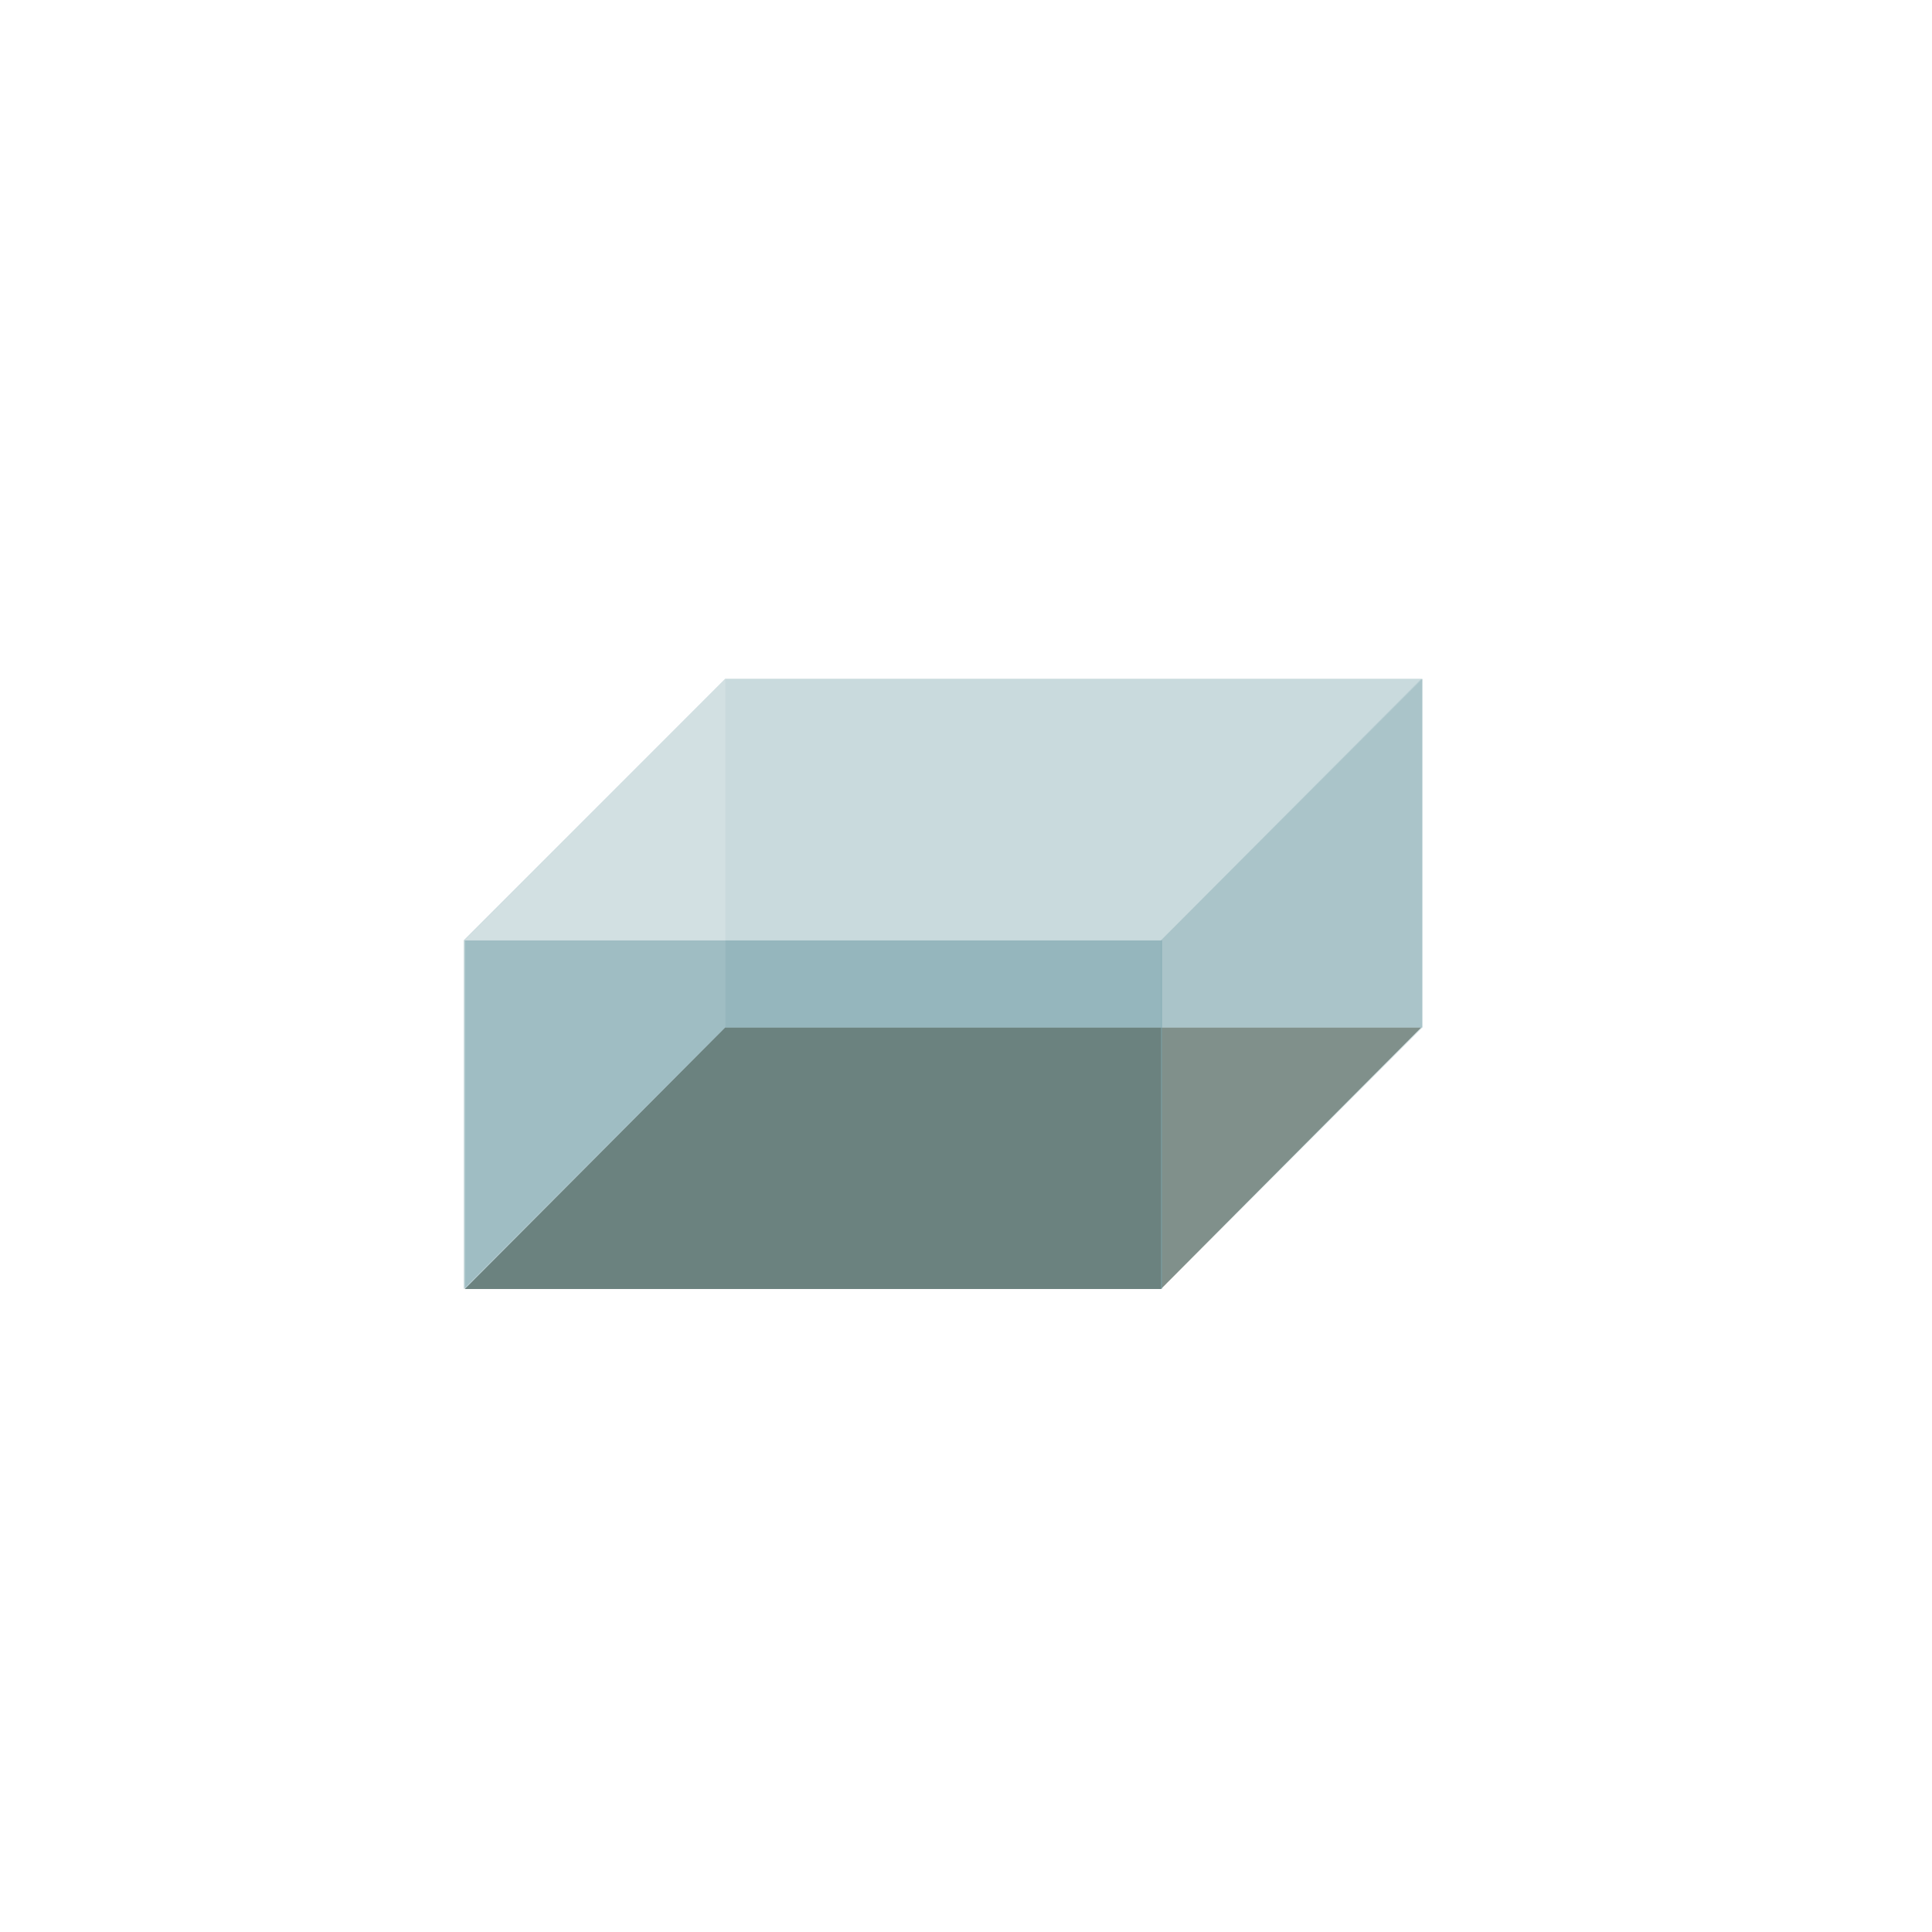
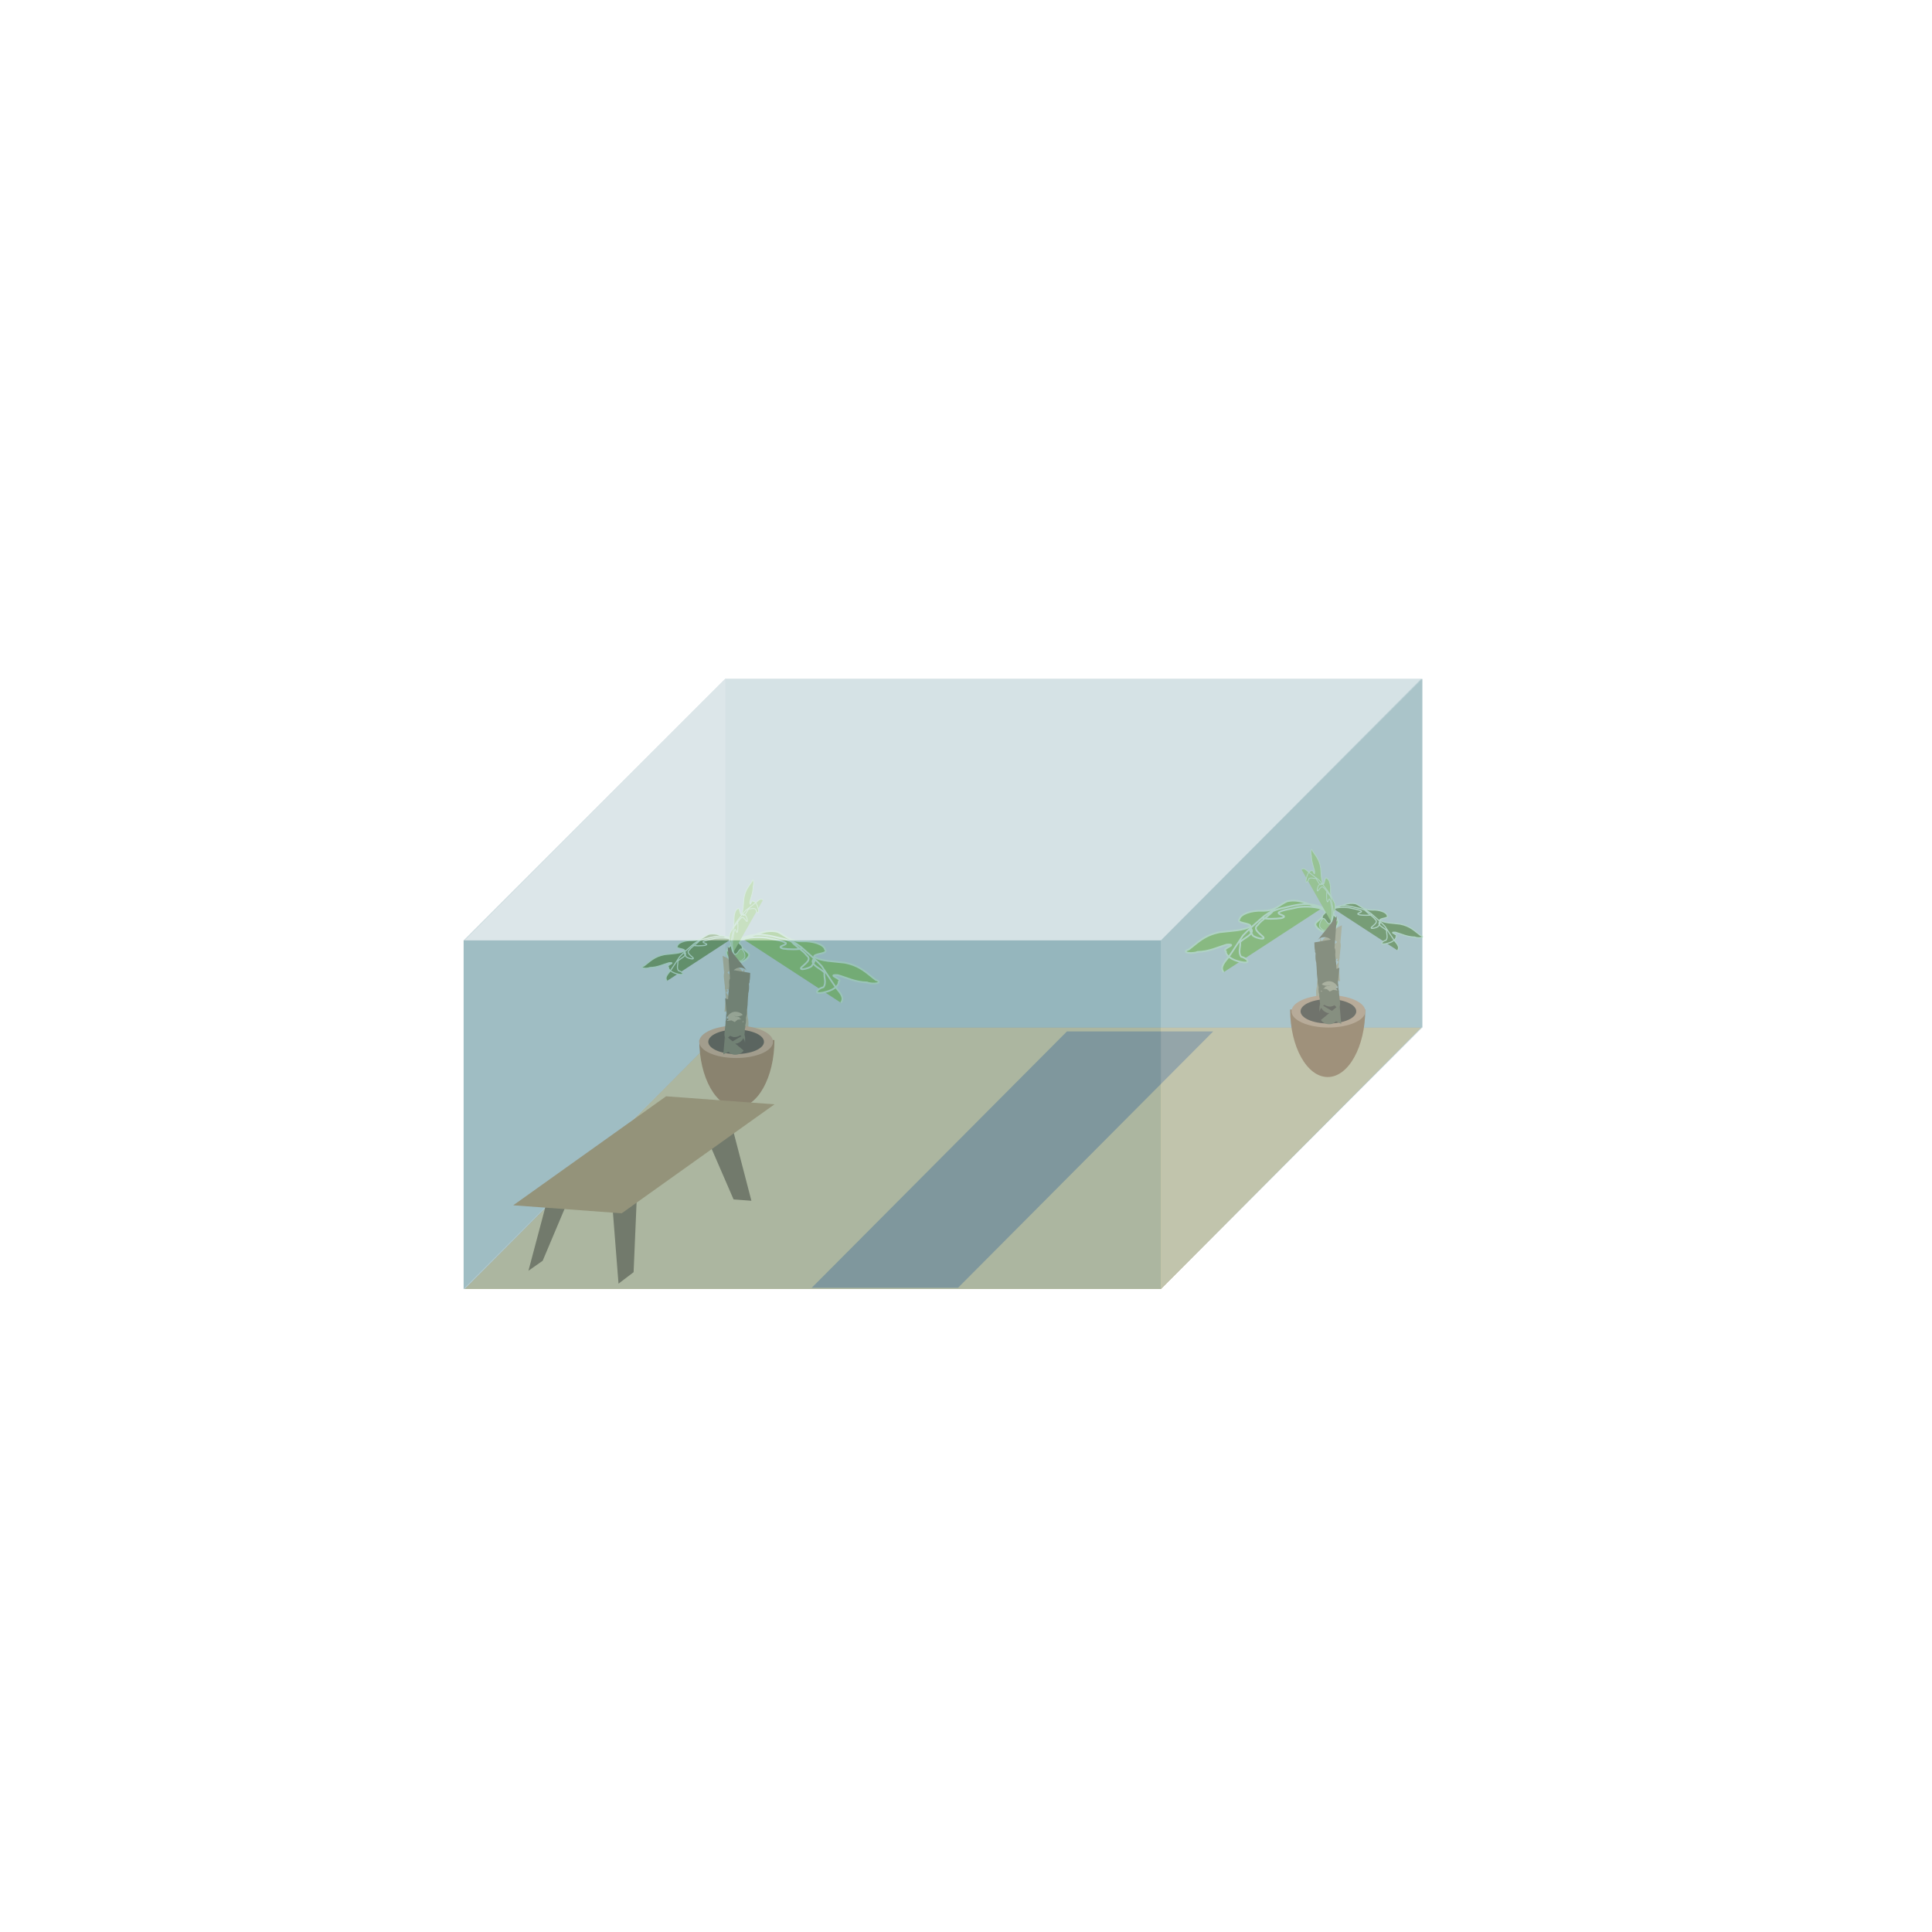
<svg xmlns="http://www.w3.org/2000/svg" id="svg8" width="500" height="500" version="1.1" viewBox="0 0 500 500">
  <g id="g5161" transform="translate(463.05 -413.96)">
    <g id="g5102" transform="matrix(.45109 0 0 .45109 454.33 530.35)">
-       <rect id="rect4579-5-3-2-0-9-3" transform="matrix(1 0 -.70549 .70872 0 0)" x="-1287.7" y="467.72" width="399.32" height="211.65" fill="#454734" fill-opacity=".846" />
-       <g id="g7748">
-         <g fill-opacity=".51">
-           <rect id="rect4579-5-3-9-4" x="-1617.7" y="131.48" width="400" height="200" fill="#749fa8" />
-           <rect id="rect4579-5-5-6-6" transform="matrix(.70711 -.70711 0 1 0 0)" x="-2499.9" y="-1486.2" width="212.13" height="200" fill="#9dbbc1" />
-           <rect id="rect4579-5-5-4-4" transform="matrix(.70711 -.70711 0 1 0 0)" x="-1934.2" y="-1086.2" width="212.13" height="200" fill="#9dbbc1" />
+       <rect id="rect4579-5-3-2-0-9-3-7-3" transform="matrix(1 0 -.70549 .70872 0 0)" x="-1287.7" y="467.75" width="399.32" height="211.65" fill="#162123" fill-opacity=".503" />
+       <path id="rect4579-5-3-2-0-9-3" d="m-1617.7 331.51-149.31 150h399.32l149.32-150h-399.32zm196.12 2.221h83.932l-146.42 147.09h-83.937z" fill="#e7cf96" stroke-width="1.866" />
+       <rect id="rect4579-5-3-9-4" x="-1617.7" y="131.48" width="400" height="200" fill="#749fa8" fill-opacity=".51" />
+       <rect id="rect4579-5-5-6-6" transform="matrix(.70711 -.70711 0 1 0 0)" x="-2499.9" y="-1486.2" width="212.13" height="200" fill="#9dbbc1" fill-opacity=".51" />
+       <g id="g10761-7" transform="matrix(.63295 0 0 .66756 -718.02 329.58)">
+         <path id="path10724-5-4" d="m-1419.6 33.793 2.031-27.389c-0.145-0.349-0.43-0.725-0.494-1.033-0.417-2.013-0.272-3.134-0.148-4.559l-0.01 0.086c0.12-1.55-0.659-4.799-0.047-2.844l-0.553-1.764 0.154-1.492-0.211-0.355-0.172-2.062c-0.098-1.18-0.168-2.547-0.242-3.867l-2.635 0.902 1.313-13.205c-0.1-0.4-0.249-0.66-0.293-1.022-0.113-0.934-0.067-1.731-0.029-2.562l-0.055 0.025-0.33-2.781-0.242-0.027c-0.032-0.914-0.014-1.409-0.01-2.055l-0.316-2.664-0.098-0.021v-0.799l-0.471-3.959c-0.118-0.99-0.232-1.934-0.035-3.443 0.035-0.269 0.17-0.409 0.252-0.711l-1.381-14.977 4.701 2.188c0.686-0.666 1.517-1.317 2.719-1.84 3.229-1.404 6.957-0.313 8.5 0.652 1.543 0.966 2.084 1.725 2.541 2.309l-7.664 6.006c0.6 0.033 1.196-0.038 1.781 0.125 2.256 0.631 3.771 1.993 4.605 3.01 0.508 0.619 0.662 1.005 0.92 1.463 0.45-0.653 0.837-1.315 1.012-1.73 0.438-1.042 0.48-1.531 0.527-1.846 0.187-1.257 0.044-0.29 0.078 0.551s0.127 1.831 0.031 3.398c-0.038 0.62-0.094 1.453-0.549 2.812 0.168 0.93 0.285 1.761 0.314 2.404 0.036 0.767 0.011 1.36 0.01 2.068 0.644 2.313 0.403 2.586 0.418 3.299v0.451c0.169 0.555 0.339 1.117 0.4 1.475 0.339 1.961 0.295 3.24 0.182 4.908 0.123 0.38 0.177 0.344 0.256 0.768 0.022 0.117-0.01 0.171 0.01 0.283 0.39 1.147 0.492 1.923 0.547 2.492 0.122 1.272 0.079 2.031 0.061 2.781l0.33 2.035c0.356 2.201 0.281 3.008 0.381 4.777 0.093 1.663 0.192 3.402 0.281 4.547 0.203 0.909 0.16 1.969 0.232 3.018 0.774 2.809 0.883 4.899 0.631 8.31 0.148 0.363 0.434 0.771 0.496 1.082 0.12 0.601 0.015 0.95 0.053 1.435 0.245 0.799 0.268 1.309 0.316 1.684 0.159 1.234 0.136 1.847 0.148 2.568 0.026 1.443 0.174 3.27 0.053 2.523l-14.82 2.4c1.309 1.116 3.023 2.125 5.461 2.156 4.17 0.053 6.09-2.2 6.871-3.127zm2.357-24.672c-3e-4 -0.024-0.01-0.082-0.01-0.105-0.01-0.57-0.069-1.097-0.01-0.604 0.016 0.127-0.077 0.276 0.012 0.709zm-2.67-30.477c-0.142-0.3-0.328-1.161-0.537-1.869 0.016 0.111-0.01 0.044 0.014 0.172 0.194 1.045 0.786 2.251 0.523 1.697zm7.66-0.781c2.225-0.098 4.363-1.008 5.441-1.865 0.371-0.295 0.529-0.518 0.781-0.775-0.071-0.046-0.08-0.093-0.154-0.139-2.336-1.442-6.147-1.415-8.021-0.623l1.719-0.727c0.47 6e-3 0.942 0.094 1.402 2e-3 1.135-0.227 1.951-0.571 2.647-0.943l-0.633-0.5 1.978-0.836-3.531-0.395-2.59-2.053-3.043 1.426-3.893-0.434c0.109 0.158 0.119 0.239 0.254 0.416 0.264 0.346 0.716 0.746 1.236 1.143l-1.848 0.865c0.163 0.422 0.369 0.978 1.045 1.898 0.699 0.951 2.091 2.616 4.99 3.336 0.725 0.18 1.477 0.236 2.219 0.203zm6.756-7.926c0.195-0.313 0.448-0.689 0.525-0.855l-1.693-0.189c0.538 0.342 0.782 0.693 1.168 1.045zm-9.674-1.994-0.766-0.084c0.031 9e-3 0.047 0.028 0.078 0.037 0.226 0.063 0.457 5e-3 0.688 0.047zm6.867-10.4c0.406-0.223 0.847-0.436 1.17-0.68l-8.057-4.477-4.057 3.18c0.243 0.31 0.76 0.9 1.848 1.641 0.73-0.406 1.588-0.783 2.797-1.025 2.191-0.439 4.496 0.346 6.299 1.361zm-13.805-1.705c0.401-1.266 0.957-2.798 1.039-2.932 0.112-0.183-0.857 1.745-1.025 2.764-0.027 0.163 0 0.043-0.014 0.168z" color="#000000" color-rendering="auto" dominant-baseline="auto" fill="#b8a87e" image-rendering="auto" shape-rendering="auto" solid-color="#000000" style="font-feature-settings:normal;font-variant-alternates:normal;font-variant-caps:normal;font-variant-ligatures:normal;font-variant-numeric:normal;font-variant-position:normal;isolation:auto;mix-blend-mode:normal;shape-padding:0;text-decoration-color:#000000;text-decoration-line:none;text-decoration-style:solid;text-indent:0;text-orientation:mixed;text-transform:none;white-space:normal" />
+         <path id="path10677-2" transform="scale(1,-1)" d="m-1444.8-13.627a34.051 58.005 0 0 1 34.051-58.005 34.051 58.005 0 0 1 34.051 58.005" fill="#a26533" />
+         <ellipse id="path10679-6" cx="-1411.4" cy="15.142" rx="33.464" ry="13.926" fill="#d29c70" />
+         <ellipse id="path10679-7-3" cx="-1411.4" cy="15.142" rx="25.245" ry="10.505" fill="#412915" />
+         <g stroke="#c2ebc9">
+           <path id="path10696-7" transform="matrix(1.3098 0 0 1.3098 423.81 -26.74)" d="m-1328.6 6.359c2.811-3.424-0.9-6.848-3.508-10.035-3.468-4.666-6.518-9.389-9.862-14.067-3.987-4.108-8.956-8.03-13.678-11.988-3.324-2.82-8.696-5.137-15.473-6.42-6.099-1.383-13.434-3.176-20.281-1.589-8.078 1.685-12.482 5.33-15.745 8.729-2.233 3.017 0.573 6.097 3.193 8.868 5.828 2.085 12.731-3.096 11.695-5.522-1.993-2.926-9.749-5.856-5.458-9.099 4.364-1.961 11.836-2.264 17.744-1.567 4.501 1.201 10.177 1.562 13.287 3.427 0.993 1.626-7.393 2.186-1.96 3.738 3.729 0.569 11.304 0.709 13.215-0.201-1.467-1.622-6.227-4.514-7.779-4.846 2.81 3.345 8.322 6.155 10.931 9.529 3.75 2.671-1.155 5.475-3.775 7.873-2.214 2.643 7.828 0.086 7.576-1.62 1.017-0.807 2.822-4.746 0.949-3.904-3.099 3.541 4.702 5.961 7.511 8.892-0.553 3.17 1.627 6.522-0.685 9.577-4.318 0.976-7.594 5.039 0.177 3.44 6.21-1.232 10.521-4.096 10.361-7.041 3.655-1.583-9.527-4.781-0.591-4.303 6.46 1.762 12.06 4.604 20.226 4.783 3.551 1.54 12.299 0.445 5.991-1.665-5.889-4.114-10.426-9.3-21.541-11.308-7.278-0.926-16.501-0.858-21.171-3.867-0.177-2.321 10.483-1.74 7.62-4.801-0.734-3.228-8.241-5.721-15.706-5.352-9.369 0.124-11.935-4.072-17.292-6.247-8.895-1.79-14.685 2.534-22.067 3.723l-1.002 0.402-0.832 0.489" fill="#73b73f" stroke-width="1.139px" />
+           <path id="path10696-3-6" transform="matrix(1.3098 0 0 1.3098 423.81 -26.74)" d="m-1449-7.967c-1.847-2.25 0.592-4.5 2.305-6.594 2.279-3.066 4.283-6.17 6.481-9.244 2.62-2.699 5.886-5.277 8.988-7.878 2.184-1.853 5.715-3.376 10.168-4.219 4.008-0.909 8.828-2.087 13.327-1.044 5.308 1.107 8.202 3.502 10.347 5.736 1.468 1.983-0.377 4.006-2.098 5.827-3.83 1.37-8.366-2.035-7.685-3.629 1.31-1.923 6.407-3.849 3.587-5.979-2.868-1.289-7.778-1.488-11.66-1.03-2.958 0.789-6.688 1.027-8.732 2.252-0.653 1.069 4.858 1.437 1.288 2.456-2.45 0.374-7.428 0.466-8.684-0.132 0.964-1.066 4.092-2.966 5.112-3.184-1.846 2.198-5.468 4.045-7.183 6.262-2.464 1.755 0.759 3.598 2.481 5.173 1.455 1.736-5.144 0.056-4.978-1.065-0.668-0.53-1.854-3.119-0.624-2.566 2.036 2.327-3.09 3.917-4.936 5.843 0.363 2.083-1.069 4.286 0.45 6.294 2.838 0.642 4.99 3.311-0.116 2.26-4.081-0.81-6.914-2.692-6.808-4.627-2.401-1.04 6.261-3.142 0.389-2.828-4.245 1.158-7.925 3.025-13.291 3.143-2.334 1.012-8.082 0.293-3.937-1.094 3.87-2.704 6.851-6.111 14.156-7.431 4.783-0.609 10.843-0.564 13.912-2.541 0.116-1.526-6.889-1.143-5.008-3.155 0.482-2.121 5.415-3.76 10.321-3.517 6.157 0.081 7.843-2.676 11.363-4.105 5.845-1.176 9.65 1.665 14.501 2.447l0.658 0.264 0.547 0.321" fill="#4f7e2b" stroke-width=".749px" />
+           <path id="path10696-9-7" transform="matrix(1.3098 0 0 1.3098 423.81 -26.74)" d="m-1382.5-61.129c-1.742-1.388-3.436 0.503-5.019 1.837-2.32 1.778-4.672 3.346-6.998 5.061-2.036 2.034-3.971 4.562-5.926 6.964-1.393 1.692-2.518 4.41-3.114 7.825-0.65 3.076-1.498 6.776-0.649 10.207 0.906 4.048 2.771 6.235 4.504 7.851 1.533 1.101 3.061-0.333 4.434-1.671 1.005-2.945-1.651-6.377-2.862-5.838-1.456 1.023-2.872 4.944-4.534 2.811-1.018-2.18-1.226-5.933-0.919-8.908 0.571-2.271 0.71-5.128 1.625-6.705 0.81-0.511 1.153 3.7 1.893 0.958 0.259-1.879 0.273-5.688-0.199-6.642-0.804 0.749-2.223 3.163-2.379 3.946 1.661-1.437 3.033-4.229 4.71-5.565 1.315-1.905 2.761 0.54 3.985 1.84 1.345 1.094-0.015-3.936-0.87-3.796-0.413-0.505-2.406-1.383-1.97-0.448 1.803 1.532 2.962-2.408 4.415-3.841 1.598 0.254 3.267-0.866 4.82 0.274 0.523 2.163 2.589 3.78 1.728-0.114-0.665-3.113-2.137-5.259-3.616-5.157-0.822-1.825-2.333 4.825-2.159 0.329 0.838-3.26 2.225-6.096 2.255-10.203 0.748-1.797 0.133-6.186-0.881-2.999-2.025 2.991-4.598 5.31-5.525 10.912-0.412 3.666-0.31 8.301-1.788 10.671-1.166 0.106-0.952-5.257-2.47-3.795-1.617 0.393-2.815 4.185-2.575 7.935 0.131 4.709-1.959 6.03-3.013 8.739-0.834 4.484 1.382 7.363 2.034 11.066l0.21 0.501 0.252 0.415" fill="#90ca65" stroke-width=".573px" />
        </g>
-         <rect id="rect4579-5-3-5" x="-1767" y="281.48" width="400" height="200" fill="#749fa8" fill-opacity=".51" />
+         <path id="path10724-6" d="m-1419-66.635 2.031 27.389c-0.145 0.349-0.43 0.725-0.494 1.033-0.417 2.013-0.272 3.134-0.148 4.559l-0.01-0.086c0.12 1.55-0.659 4.799-0.047 2.844l-0.553 1.764 0.154 1.492-0.211 0.355-0.172 2.062c-0.098 1.18-0.168 2.547-0.242 3.867l-2.635-0.902 1.313 13.205c-0.1 0.4-0.249 0.66-0.293 1.022-0.113 0.934-0.067 1.731-0.029 2.562l-0.055-0.025-0.33 2.781-0.242 0.027c-0.032 0.914-0.014 1.409-0.01 2.055l-0.316 2.664-0.098 0.021v0.799l-0.471 3.959c-0.118 0.99-0.232 1.934-0.035 3.443 0.035 0.269 0.17 0.409 0.252 0.711l-1.381 14.977 4.701-2.188c0.686 0.666 1.517 1.317 2.719 1.84 3.229 1.404 6.957 0.313 8.5-0.652 1.543-0.966 2.084-1.725 2.541-2.309l-7.664-6.006c0.6-0.033 1.196 0.038 1.781-0.125 2.256-0.631 3.771-1.993 4.605-3.01 0.508-0.619 0.662-1.005 0.92-1.463 0.45 0.653 0.837 1.315 1.012 1.73 0.438 1.042 0.48 1.531 0.527 1.846 0.187 1.257 0.044 0.29 0.078-0.551 0.034-0.841 0.127-1.831 0.031-3.398-0.038-0.62-0.094-1.453-0.549-2.812 0.168-0.93 0.285-1.761 0.314-2.404 0.036-0.767 0.011-1.36 0.01-2.068 0.644-2.313 0.403-2.586 0.418-3.299v-0.451c0.169-0.555 0.339-1.117 0.4-1.475 0.339-1.961 0.295-3.24 0.182-4.908 0.123-0.38 0.177-0.344 0.256-0.768 0.022-0.117-0.01-0.171 0.01-0.283 0.39-1.147 0.492-1.923 0.547-2.492 0.122-1.272 0.079-2.031 0.061-2.781l0.33-2.035c0.356-2.201 0.281-3.008 0.381-4.777 0.093-1.663 0.192-3.402 0.281-4.547 0.203-0.909 0.16-1.969 0.232-3.018 0.774-2.809 0.883-4.899 0.631-8.31 0.148-0.363 0.434-0.771 0.496-1.082 0.12-0.601 0.015-0.95 0.053-1.435 0.245-0.799 0.268-1.309 0.316-1.684 0.159-1.234 0.136-1.847 0.148-2.568 0.026-1.443 0.174-3.27 0.053-2.523l-14.82-2.4c1.309-1.116 3.023-2.125 5.461-2.156 4.17-0.053 6.09 2.2 6.871 3.127zm2.357 24.672c-3e-4 0.024-0.01 0.082-0.01 0.105-0.01 0.57-0.069 1.097-0.01 0.604 0.016-0.127-0.077-0.276 0.012-0.709zm-2.67 30.477c-0.142 0.3-0.328 1.161-0.537 1.869 0.016-0.111-0.01-0.044 0.014-0.172 0.194-1.045 0.786-2.251 0.523-1.697zm7.66 0.781c2.225 0.098 4.363 1.008 5.441 1.865 0.371 0.295 0.529 0.518 0.781 0.775-0.071 0.046-0.08 0.093-0.154 0.139-2.336 1.442-6.147 1.415-8.021 0.623l1.719 0.727c0.47-0.006 0.942-0.094 1.402-0.002 1.135 0.227 1.951 0.571 2.647 0.943l-0.633 0.5 1.978 0.836-3.531 0.395-2.59 2.053-3.043-1.426-3.893 0.434c0.109-0.158 0.119-0.239 0.254-0.416 0.264-0.346 0.716-0.746 1.236-1.143l-1.848-0.865c0.163-0.422 0.369-0.978 1.045-1.898 0.699-0.951 2.091-2.616 4.99-3.336 0.725-0.18 1.477-0.236 2.219-0.203zm6.756 7.926c0.195 0.313 0.448 0.689 0.525 0.855l-1.693 0.189c0.538-0.342 0.782-0.693 1.168-1.045zm-9.674 1.994-0.766 0.084c0.031-0.009 0.047-0.028 0.078-0.037 0.226-0.063 0.457-0.005 0.688-0.047zm6.867 10.4c0.406 0.223 0.847 0.436 1.17 0.68l-8.057 4.477-4.057-3.18c0.243-0.31 0.76-0.9 1.848-1.641 0.73 0.406 1.588 0.783 2.797 1.025 2.191 0.439 4.496-0.346 6.299-1.361zm-13.805 1.705c0.401 1.266 0.957 2.798 1.039 2.932 0.112 0.183-0.857-1.745-1.025-2.764-0.027-0.163 0-0.043-0.014-0.168z" color="#000000" color-rendering="auto" dominant-baseline="auto" fill="#6f613d" image-rendering="auto" shape-rendering="auto" solid-color="#000000" style="font-feature-settings:normal;font-variant-alternates:normal;font-variant-caps:normal;font-variant-ligatures:normal;font-variant-numeric:normal;font-variant-position:normal;isolation:auto;mix-blend-mode:normal;shape-padding:0;text-decoration-color:#000000;text-decoration-line:none;text-decoration-style:solid;text-indent:0;text-orientation:mixed;text-transform:none;white-space:normal" />
      </g>
-       <rect id="rect4579-5-3-2-0-9-3-7" transform="matrix(1 0 -.70549 .70872 0 0)" x="-1486.8" y="185.53" width="399.32" height="211.65" fill="#d5e2e4" fill-opacity=".596" />
+       <g id="g10761" transform="matrix(-.63295 0 0 .66756 -2164.9 312.08)">
+         <path id="path10724-5" d="m-1419.6 33.793 2.031-27.389c-0.145-0.349-0.43-0.725-0.494-1.033-0.417-2.013-0.272-3.134-0.148-4.559l-0.01 0.086c0.12-1.55-0.659-4.799-0.047-2.844l-0.553-1.764 0.154-1.492-0.211-0.355-0.172-2.062c-0.098-1.18-0.168-2.547-0.242-3.867l-2.635 0.902 1.313-13.205c-0.1-0.4-0.249-0.66-0.293-1.022-0.113-0.934-0.067-1.731-0.029-2.562l-0.055 0.025-0.33-2.781-0.242-0.027c-0.032-0.914-0.014-1.409-0.01-2.055l-0.316-2.664-0.098-0.021v-0.799l-0.471-3.959c-0.118-0.99-0.232-1.934-0.035-3.443 0.035-0.269 0.17-0.409 0.252-0.711l-1.381-14.977 4.701 2.188c0.686-0.666 1.517-1.317 2.719-1.84 3.229-1.404 6.957-0.313 8.5 0.652 1.543 0.966 2.084 1.725 2.541 2.309l-7.664 6.006c0.6 0.033 1.196-0.038 1.781 0.125 2.256 0.631 3.771 1.993 4.605 3.01 0.508 0.619 0.662 1.005 0.92 1.463 0.45-0.653 0.837-1.315 1.012-1.73 0.438-1.042 0.48-1.531 0.527-1.846 0.187-1.257 0.044-0.29 0.078 0.551s0.127 1.831 0.031 3.398c-0.038 0.62-0.094 1.453-0.549 2.812 0.168 0.93 0.285 1.761 0.314 2.404 0.036 0.767 0.011 1.36 0.01 2.068 0.644 2.313 0.403 2.586 0.418 3.299v0.451c0.169 0.555 0.339 1.117 0.4 1.475 0.339 1.961 0.295 3.24 0.182 4.908 0.123 0.38 0.177 0.344 0.256 0.768 0.022 0.117-0.01 0.171 0.01 0.283 0.39 1.147 0.492 1.923 0.547 2.492 0.122 1.272 0.079 2.031 0.061 2.781l0.33 2.035c0.356 2.201 0.281 3.008 0.381 4.777 0.093 1.663 0.192 3.402 0.281 4.547 0.203 0.909 0.16 1.969 0.232 3.018 0.774 2.809 0.883 4.899 0.631 8.31 0.148 0.363 0.434 0.771 0.496 1.082 0.12 0.601 0.015 0.95 0.053 1.435 0.245 0.799 0.268 1.309 0.316 1.684 0.159 1.234 0.136 1.847 0.148 2.568 0.026 1.443 0.174 3.27 0.053 2.523l-14.82 2.4c1.309 1.116 3.023 2.125 5.461 2.156 4.17 0.053 6.09-2.2 6.871-3.127zm2.357-24.672c-3e-4 -0.024-0.01-0.082-0.01-0.105-0.01-0.57-0.069-1.097-0.01-0.604 0.016 0.127-0.077 0.276 0.012 0.709zm-2.67-30.477c-0.142-0.3-0.328-1.161-0.537-1.869 0.016 0.111-0.01 0.044 0.014 0.172 0.194 1.045 0.786 2.251 0.523 1.697zm7.66-0.781c2.225-0.098 4.363-1.008 5.441-1.865 0.371-0.295 0.529-0.518 0.781-0.775-0.071-0.046-0.08-0.093-0.154-0.139-2.336-1.442-6.147-1.415-8.021-0.623l1.719-0.727c0.47 6e-3 0.942 0.094 1.402 2e-3 1.135-0.227 1.951-0.571 2.647-0.943l-0.633-0.5 1.978-0.836-3.531-0.395-2.59-2.053-3.043 1.426-3.893-0.434c0.109 0.158 0.119 0.239 0.254 0.416 0.264 0.346 0.716 0.746 1.236 1.143l-1.848 0.865c0.163 0.422 0.369 0.978 1.045 1.898 0.699 0.951 2.091 2.616 4.99 3.336 0.725 0.18 1.477 0.236 2.219 0.203zm6.756-7.926c0.195-0.313 0.448-0.689 0.525-0.855l-1.693-0.189c0.538 0.342 0.782 0.693 1.168 1.045zm-9.674-1.994-0.766-0.084c0.031 9e-3 0.047 0.028 0.078 0.037 0.226 0.063 0.457 5e-3 0.688 0.047zm6.867-10.4c0.406-0.223 0.847-0.436 1.17-0.68l-8.057-4.477-4.057 3.18c0.243 0.31 0.76 0.9 1.848 1.641 0.73-0.406 1.588-0.783 2.797-1.025 2.191-0.439 4.496 0.346 6.299 1.361zm-13.805-1.705c0.401-1.266 0.957-2.798 1.039-2.932 0.112-0.183-0.857 1.745-1.025 2.764-0.027 0.163 0 0.043-0.014 0.168z" color="#000000" color-rendering="auto" dominant-baseline="auto" fill="#b8a87e" image-rendering="auto" shape-rendering="auto" solid-color="#000000" style="font-feature-settings:normal;font-variant-alternates:normal;font-variant-caps:normal;font-variant-ligatures:normal;font-variant-numeric:normal;font-variant-position:normal;isolation:auto;mix-blend-mode:normal;shape-padding:0;text-decoration-color:#000000;text-decoration-line:none;text-decoration-style:solid;text-indent:0;text-orientation:mixed;text-transform:none;white-space:normal" />
+         <path id="path10677" transform="scale(1,-1)" d="m-1444.8-13.627a34.051 58.005 0 0 1 34.051-58.005 34.051 58.005 0 0 1 34.051 58.005" fill="#a26533" />
+         <ellipse id="path10679" cx="-1411.4" cy="15.142" rx="33.464" ry="13.926" fill="#d29c70" />
+         <ellipse id="path10679-7" cx="-1411.4" cy="15.142" rx="25.245" ry="10.505" fill="#412915" />
+         <g stroke="#c2ebc9">
+           <path id="path10696" transform="matrix(1.3098 0 0 1.3098 423.81 -26.74)" d="m-1328.6 6.359c2.811-3.424-0.9-6.848-3.508-10.035-3.468-4.666-6.518-9.389-9.862-14.067-3.987-4.108-8.956-8.03-13.678-11.988-3.324-2.82-8.696-5.137-15.473-6.42-6.099-1.383-13.434-3.176-20.281-1.589-8.078 1.685-12.482 5.33-15.745 8.729-2.233 3.017 0.573 6.097 3.193 8.868 5.828 2.085 12.731-3.096 11.695-5.522-1.993-2.926-9.749-5.856-5.458-9.099 4.364-1.961 11.836-2.264 17.744-1.567 4.501 1.201 10.177 1.562 13.287 3.427 0.993 1.626-7.393 2.186-1.96 3.738 3.729 0.569 11.304 0.709 13.215-0.201-1.467-1.622-6.227-4.514-7.779-4.846 2.81 3.345 8.322 6.155 10.931 9.529 3.75 2.671-1.155 5.475-3.775 7.873-2.214 2.643 7.828 0.086 7.576-1.62 1.017-0.807 2.822-4.746 0.949-3.904-3.099 3.541 4.702 5.961 7.511 8.892-0.553 3.17 1.627 6.522-0.685 9.577-4.318 0.976-7.594 5.039 0.177 3.44 6.21-1.232 10.521-4.096 10.361-7.041 3.655-1.583-9.527-4.781-0.591-4.303 6.46 1.762 12.06 4.604 20.226 4.783 3.551 1.54 12.299 0.445 5.991-1.665-5.889-4.114-10.426-9.3-21.541-11.308-7.278-0.926-16.501-0.858-21.171-3.867-0.177-2.321 10.483-1.74 7.62-4.801-0.734-3.228-8.241-5.721-15.706-5.352-9.369 0.124-11.935-4.072-17.292-6.247-8.895-1.79-14.685 2.534-22.067 3.723l-1.002 0.402-0.832 0.489" fill="#73b73f" stroke-width="1.139px" />
+           <path id="path10696-3" transform="matrix(1.3098 0 0 1.3098 423.81 -26.74)" d="m-1449-7.967c-1.847-2.25 0.592-4.5 2.305-6.594 2.279-3.066 4.283-6.17 6.481-9.244 2.62-2.699 5.886-5.277 8.988-7.878 2.184-1.853 5.715-3.376 10.168-4.219 4.008-0.909 8.828-2.087 13.327-1.044 5.308 1.107 8.202 3.502 10.347 5.736 1.468 1.983-0.377 4.006-2.098 5.827-3.83 1.37-8.366-2.035-7.685-3.629 1.31-1.923 6.407-3.849 3.587-5.979-2.868-1.289-7.778-1.488-11.66-1.03-2.958 0.789-6.688 1.027-8.732 2.252-0.653 1.069 4.858 1.437 1.288 2.456-2.45 0.374-7.428 0.466-8.684-0.132 0.964-1.066 4.092-2.966 5.112-3.184-1.846 2.198-5.468 4.045-7.183 6.262-2.464 1.755 0.759 3.598 2.481 5.173 1.455 1.736-5.144 0.056-4.978-1.065-0.668-0.53-1.854-3.119-0.624-2.566 2.036 2.327-3.09 3.917-4.936 5.843 0.363 2.083-1.069 4.286 0.45 6.294 2.838 0.642 4.99 3.311-0.116 2.26-4.081-0.81-6.914-2.692-6.808-4.627-2.401-1.04 6.261-3.142 0.389-2.828-4.245 1.158-7.925 3.025-13.291 3.143-2.334 1.012-8.082 0.293-3.937-1.094 3.87-2.704 6.851-6.111 14.156-7.431 4.783-0.609 10.843-0.564 13.912-2.541 0.116-1.526-6.889-1.143-5.008-3.155 0.482-2.121 5.415-3.76 10.321-3.517 6.157 0.081 7.843-2.676 11.363-4.105 5.845-1.176 9.65 1.665 14.501 2.447l0.658 0.264 0.547 0.321" fill="#4f7e2b" stroke-width=".749px" />
+           <path id="path10696-9" transform="matrix(1.3098 0 0 1.3098 423.81 -26.74)" d="m-1382.5-61.129c-1.742-1.388-3.436 0.503-5.019 1.837-2.32 1.778-4.672 3.346-6.998 5.061-2.036 2.034-3.971 4.562-5.926 6.964-1.393 1.692-2.518 4.41-3.114 7.825-0.65 3.076-1.498 6.776-0.649 10.207 0.906 4.048 2.771 6.235 4.504 7.851 1.533 1.101 3.061-0.333 4.434-1.671 1.005-2.945-1.651-6.377-2.862-5.838-1.456 1.023-2.872 4.944-4.534 2.811-1.018-2.18-1.226-5.933-0.919-8.908 0.571-2.271 0.71-5.128 1.625-6.705 0.81-0.511 1.153 3.7 1.893 0.958 0.259-1.879 0.273-5.688-0.199-6.642-0.804 0.749-2.223 3.163-2.379 3.946 1.661-1.437 3.033-4.229 4.71-5.565 1.315-1.905 2.761 0.54 3.985 1.84 1.345 1.094-0.015-3.936-0.87-3.796-0.413-0.505-2.406-1.383-1.97-0.448 1.803 1.532 2.962-2.408 4.415-3.841 1.598 0.254 3.267-0.866 4.82 0.274 0.523 2.163 2.589 3.78 1.728-0.114-0.665-3.113-2.137-5.259-3.616-5.157-0.822-1.825-2.333 4.825-2.159 0.329 0.838-3.26 2.225-6.096 2.255-10.203 0.748-1.797 0.133-6.186-0.881-2.999-2.025 2.991-4.598 5.31-5.525 10.912-0.412 3.666-0.31 8.301-1.788 10.671-1.166 0.106-0.952-5.257-2.47-3.795-1.617 0.393-2.815 4.185-2.575 7.935 0.131 4.709-1.959 6.03-3.013 8.739-0.834 4.484 1.382 7.363 2.034 11.066l0.21 0.501 0.252 0.415" fill="#90ca65" stroke-width=".573px" />
+         </g>
+         <path id="path10724" d="m-1419-66.635 2.031 27.389c-0.145 0.349-0.43 0.725-0.494 1.033-0.417 2.013-0.272 3.134-0.148 4.559l-0.01-0.086c0.12 1.55-0.659 4.799-0.047 2.844l-0.553 1.764 0.154 1.492-0.211 0.355-0.172 2.062c-0.098 1.18-0.168 2.547-0.242 3.867l-2.635-0.902 1.313 13.205c-0.1 0.4-0.249 0.66-0.293 1.022-0.113 0.934-0.067 1.731-0.029 2.562l-0.055-0.025-0.33 2.781-0.242 0.027c-0.032 0.914-0.014 1.409-0.01 2.055l-0.316 2.664-0.098 0.021v0.799l-0.471 3.959c-0.118 0.99-0.232 1.934-0.035 3.443 0.035 0.269 0.17 0.409 0.252 0.711l-1.381 14.977 4.701-2.188c0.686 0.666 1.517 1.317 2.719 1.84 3.229 1.404 6.957 0.313 8.5-0.652 1.543-0.966 2.084-1.725 2.541-2.309l-7.664-6.006c0.6-0.033 1.196 0.038 1.781-0.125 2.256-0.631 3.771-1.993 4.605-3.01 0.508-0.619 0.662-1.005 0.92-1.463 0.45 0.653 0.837 1.315 1.012 1.73 0.438 1.042 0.48 1.531 0.527 1.846 0.187 1.257 0.044 0.29 0.078-0.551 0.034-0.841 0.127-1.831 0.031-3.398-0.038-0.62-0.094-1.453-0.549-2.812 0.168-0.93 0.285-1.761 0.314-2.404 0.036-0.767 0.011-1.36 0.01-2.068 0.644-2.313 0.403-2.586 0.418-3.299v-0.451c0.169-0.555 0.339-1.117 0.4-1.475 0.339-1.961 0.295-3.24 0.182-4.908 0.123-0.38 0.177-0.344 0.256-0.768 0.022-0.117-0.01-0.171 0.01-0.283 0.39-1.147 0.492-1.923 0.547-2.492 0.122-1.272 0.079-2.031 0.061-2.781l0.33-2.035c0.356-2.201 0.281-3.008 0.381-4.777 0.093-1.663 0.192-3.402 0.281-4.547 0.203-0.909 0.16-1.969 0.232-3.018 0.774-2.809 0.883-4.899 0.631-8.31 0.148-0.363 0.434-0.771 0.496-1.082 0.12-0.601 0.015-0.95 0.053-1.435 0.245-0.799 0.268-1.309 0.316-1.684 0.159-1.234 0.136-1.847 0.148-2.568 0.026-1.443 0.174-3.27 0.053-2.523l-14.82-2.4c1.309-1.116 3.023-2.125 5.461-2.156 4.17-0.053 6.09 2.2 6.871 3.127zm2.357 24.672c-3e-4 0.024-0.01 0.082-0.01 0.105-0.01 0.57-0.069 1.097-0.01 0.604 0.016-0.127-0.077-0.276 0.012-0.709zm-2.67 30.477c-0.142 0.3-0.328 1.161-0.537 1.869 0.016-0.111-0.01-0.044 0.014-0.172 0.194-1.045 0.786-2.251 0.523-1.697zm7.66 0.781c2.225 0.098 4.363 1.008 5.441 1.865 0.371 0.295 0.529 0.518 0.781 0.775-0.071 0.046-0.08 0.093-0.154 0.139-2.336 1.442-6.147 1.415-8.021 0.623l1.719 0.727c0.47-0.006 0.942-0.094 1.402-0.002 1.135 0.227 1.951 0.571 2.647 0.943l-0.633 0.5 1.978 0.836-3.531 0.395-2.59 2.053-3.043-1.426-3.893 0.434c0.109-0.158 0.119-0.239 0.254-0.416 0.264-0.346 0.716-0.746 1.236-1.143l-1.848-0.865c0.163-0.422 0.369-0.978 1.045-1.898 0.699-0.951 2.091-2.616 4.99-3.336 0.725-0.18 1.477-0.236 2.219-0.203zm6.756 7.926c0.195 0.313 0.448 0.689 0.525 0.855l-1.693 0.189c0.538-0.342 0.782-0.693 1.168-1.045zm-9.674 1.994-0.766 0.084c0.031-0.009 0.047-0.028 0.078-0.037 0.226-0.063 0.457-0.005 0.688-0.047zm6.867 10.4c0.406 0.223 0.847 0.436 1.17 0.68l-8.057 4.477-4.057-3.18c0.243-0.31 0.76-0.9 1.848-1.641 0.73 0.406 1.588 0.783 2.797 1.025 2.191 0.439 4.496-0.346 6.299-1.361zm-13.805 1.705c0.401 1.266 0.957 2.798 1.039 2.932 0.112 0.183-0.857-1.745-1.025-2.764-0.027-0.163 0-0.043-0.014-0.168z" color="#000000" color-rendering="auto" dominant-baseline="auto" fill="#6f613d" image-rendering="auto" shape-rendering="auto" solid-color="#000000" style="font-feature-settings:normal;font-variant-alternates:normal;font-variant-caps:normal;font-variant-ligatures:normal;font-variant-numeric:normal;font-variant-position:normal;isolation:auto;mix-blend-mode:normal;shape-padding:0;text-decoration-color:#000000;text-decoration-line:none;text-decoration-style:solid;text-indent:0;text-orientation:mixed;text-transform:none;white-space:normal" />
+       </g>
+       <rect id="rect4579-5-5-4-4" transform="matrix(.70711 -.70711 0 1 0 0)" x="-1934.2" y="-1086.2" width="212.13" height="200" fill="#9dbbc1" fill-opacity=".51" />
+       <g id="g10644" transform="matrix(.68735 .050827 -.22672 .70012 -433.36 97.693)">
+         <g fill="#70542d">
+           <path id="rect10592-4" d="m-1546.3 522.21-19.74 9.001 43.145 54.143 14.899 0.021z" />
+           <path id="rect10592-0" d="m-1655.9 579.54-19.743 0.035 4.366 75.017 8.975-8.854z" />
+           <path id="rect10592" d="m-1626.4 582.08 20.278-5.958 20.952 73.392-9.28 10.069z" />
+         </g>
+         <rect id="rect4579-5-3-2-0-9-3-7-5" transform="matrix(1 0 -.70549 .70872 0 0)" x="-1100.6" y="715.12" width="90.514" height="135.84" fill="#b5874a" />
+       </g>
+       <rect id="rect4579-5-3-2-0-9-3-7" transform="matrix(1 0 -.70549 .70872 0 0)" x="-1486.8" y="185.53" width="399.32" height="211.65" fill="#e4ecee" fill-opacity=".666" />
+       <rect id="rect4579-5-3-5" x="-1767.7" y="281.49" width="400" height="200" fill="#749fa8" fill-opacity=".51" />
    </g>
  </g>
</svg>
